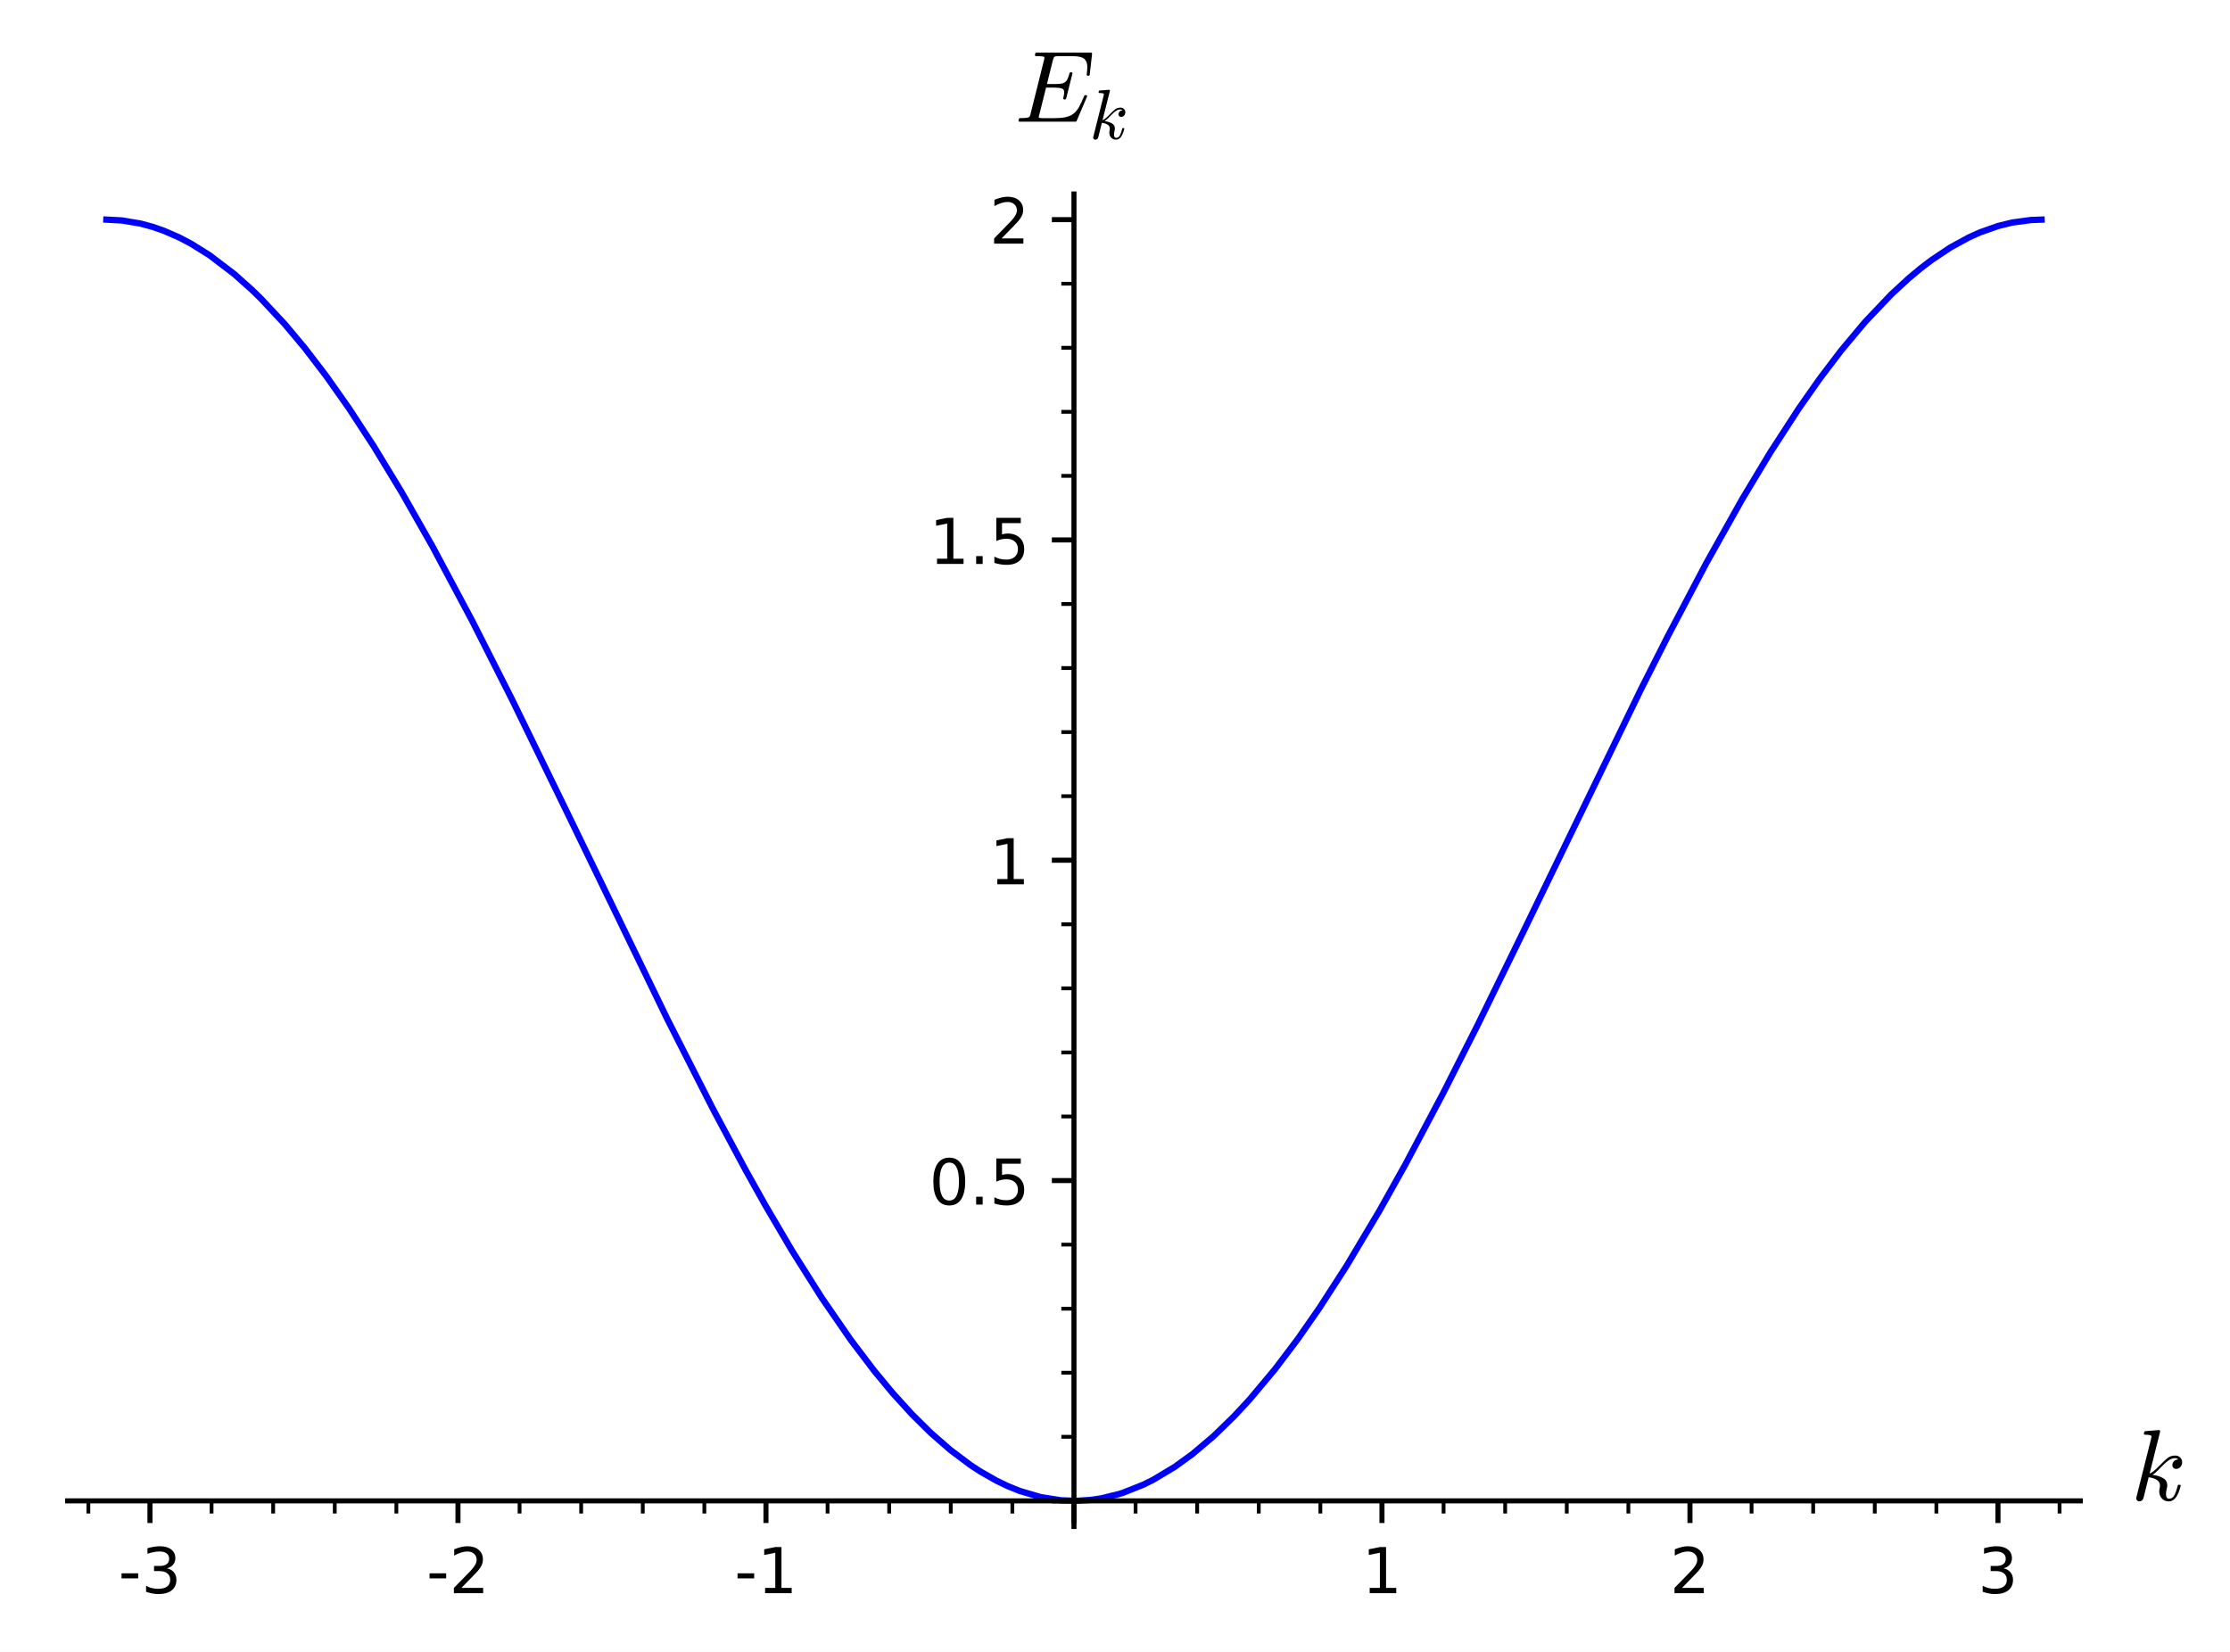
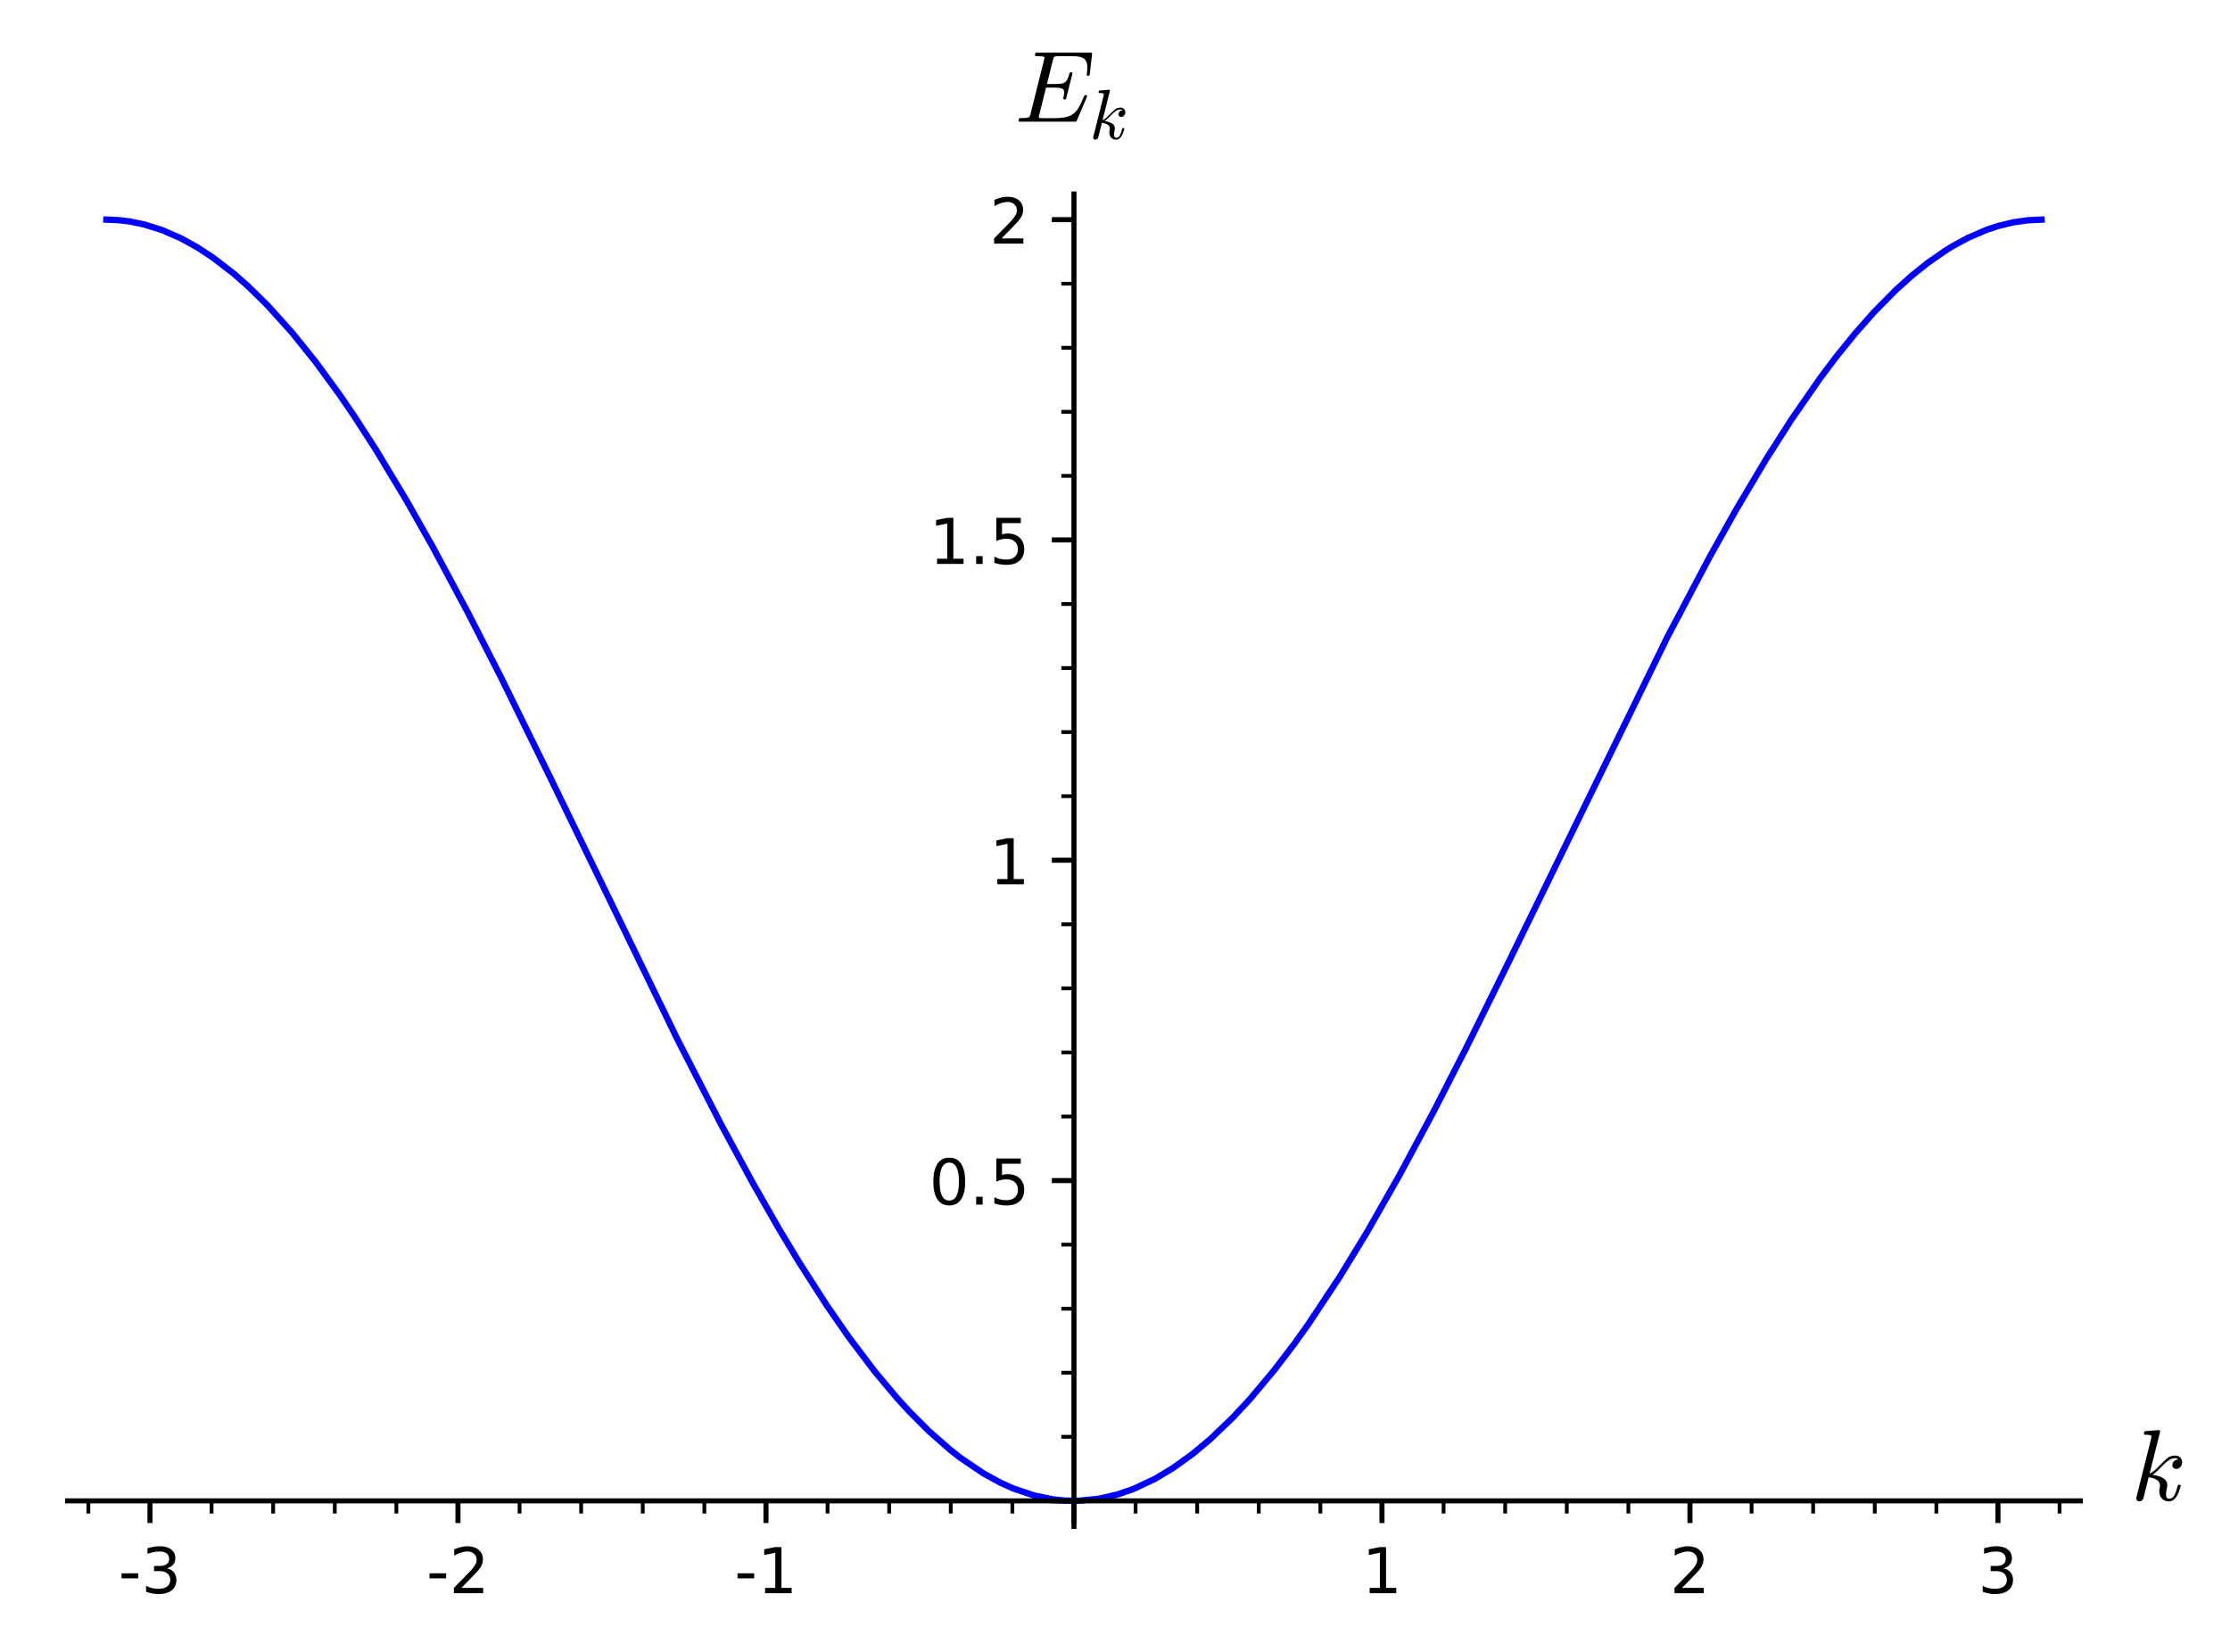
<svg xmlns="http://www.w3.org/2000/svg" xmlns:xlink="http://www.w3.org/1999/xlink" height="261.268pt" version="1.1" viewBox="0 0 352.72 261.268" width="352.72pt">
  <defs>
    <style type="text/css">
*{stroke-linecap:butt;stroke-linejoin:round;}
  </style>
  </defs>
  <g id="figure_1">
    <g id="patch_1">
      <path d="M 0 261.268  L 352.72 261.268  L 352.72 0  L 0 0  z " style="fill:#ffffff;" />
    </g>
    <g id="axes_1">
      <g id="patch_2">
-         <path d="M 10.7 241.44  L 329.04 241.44  L 329.04 30.685  L 10.7 30.685  z " style="fill:#ffffff;" />
+         <path d="M 10.7 241.433  L 329.04 241.433  L 329.04 30.685  L 10.7 30.685  z " style="fill:#ffffff;" />
      </g>
      <g id="matplotlib.axis_1">
        <g id="xtick_1">
          <g id="line2d_1">
            <defs>
-               <path d="M 0 0  L 0 3.5  " id="mb7df7c2528" style="stroke:#000000;stroke-width:0.8;" />
-             </defs>
-             <g>
-               <use style="stroke:#000000;stroke-width:0.8;" x="23.72" xlink:href="#mb7df7c2528" y="237.39" />
+               <path d="M 0 0  L 0 3.5  " id="m2b452c8d80" style="stroke:#000000;stroke-width:0.8;" />
+             </defs>
+             <g>
+               <use style="stroke:#000000;stroke-width:0.8;" x="23.72" xlink:href="#m2b452c8d80" y="237.39" />
            </g>
          </g>
          <g id="text_1">
            <defs>
              <path d="M 4.891 31.391  L 31.203 31.391  L 31.203 23.391  L 4.891 23.391  z " id="DejaVuSans-2d" />
              <path d="M 40.578 39.312  Q 47.656 37.797 51.625 33  Q 55.609 28.219 55.609 21.188  Q 55.609 10.406 48.188 4.484  Q 40.766 -1.422 27.094 -1.422  Q 22.516 -1.422 17.656 -0.516  Q 12.797 0.391 7.625 2.203  L 7.625 11.719  Q 11.719 9.328 16.594 8.109  Q 21.484 6.891 26.812 6.891  Q 36.078 6.891 40.938 10.547  Q 45.797 14.203 45.797 21.188  Q 45.797 27.641 41.281 31.266  Q 36.766 34.906 28.719 34.906  L 20.219 34.906  L 20.219 43.016  L 29.109 43.016  Q 36.375 43.016 40.234 45.922  Q 44.094 48.828 44.094 54.297  Q 44.094 59.906 40.109 62.906  Q 36.141 65.922 28.719 65.922  Q 24.656 65.922 20.016 65.031  Q 15.375 64.156 9.812 62.312  L 9.812 71.094  Q 15.438 72.656 20.344 73.438  Q 25.25 74.219 29.594 74.219  Q 40.828 74.219 47.359 69.109  Q 53.906 64.016 53.906 55.328  Q 53.906 49.266 50.438 45.094  Q 46.969 40.922 40.578 39.312  z " id="DejaVuSans-33" />
            </defs>
-             <g transform="translate(18.7347 251.9886)scale(0.1 -0.1)">
+             <g transform="translate(18.7347 251.9888)scale(0.1 -0.1)">
              <use xlink:href="#DejaVuSans-2d" />
              <use x="36.084" xlink:href="#DejaVuSans-33" />
            </g>
          </g>
        </g>
        <g id="xtick_2">
          <g id="line2d_2">
            <g>
-               <use style="stroke:#000000;stroke-width:0.8;" x="72.437" xlink:href="#mb7df7c2528" y="237.39" />
+               <use style="stroke:#000000;stroke-width:0.8;" x="72.437" xlink:href="#m2b452c8d80" y="237.39" />
            </g>
          </g>
          <g id="text_2">
            <defs>
              <path d="M 19.188 8.297  L 53.609 8.297  L 53.609 0  L 7.328 0  L 7.328 8.297  Q 12.938 14.109 22.625 23.891  Q 32.328 33.688 34.812 36.531  Q 39.547 41.844 41.422 45.531  Q 43.312 49.219 43.312 52.781  Q 43.312 58.594 39.234 62.25  Q 35.156 65.922 28.609 65.922  Q 23.969 65.922 18.812 64.312  Q 13.672 62.703 7.812 59.422  L 7.812 69.391  Q 13.766 71.781 18.938 73  Q 24.125 74.219 28.422 74.219  Q 39.75 74.219 46.484 68.547  Q 53.219 62.891 53.219 53.422  Q 53.219 48.922 51.531 44.891  Q 49.859 40.875 45.406 35.406  Q 44.188 33.984 37.641 27.219  Q 31.109 20.453 19.188 8.297  z " id="DejaVuSans-32" />
            </defs>
-             <g transform="translate(67.45141 251.9886)scale(0.1 -0.1)">
+             <g transform="translate(67.45141 251.9888)scale(0.1 -0.1)">
              <use xlink:href="#DejaVuSans-2d" />
              <use x="36.084" xlink:href="#DejaVuSans-32" />
            </g>
          </g>
        </g>
        <g id="xtick_3">
          <g id="line2d_3">
            <g>
-               <use style="stroke:#000000;stroke-width:0.8;" x="121.153" xlink:href="#mb7df7c2528" y="237.39" />
+               <use style="stroke:#000000;stroke-width:0.8;" x="121.153" xlink:href="#m2b452c8d80" y="237.39" />
            </g>
          </g>
          <g id="text_3">
            <defs>
              <path d="M 12.406 8.297  L 28.516 8.297  L 28.516 63.922  L 10.984 60.406  L 10.984 69.391  L 28.422 72.906  L 38.281 72.906  L 38.281 8.297  L 54.391 8.297  L 54.391 0  L 12.406 0  z " id="DejaVuSans-31" />
            </defs>
-             <g transform="translate(116.1681 251.9886)scale(0.1 -0.1)">
+             <g transform="translate(116.1681 251.9888)scale(0.1 -0.1)">
              <use xlink:href="#DejaVuSans-2d" />
              <use x="36.084" xlink:href="#DejaVuSans-31" />
            </g>
          </g>
        </g>
        <g id="xtick_4">
          <g id="line2d_4">
            <g>
-               <use style="stroke:#000000;stroke-width:0.8;" x="169.87" xlink:href="#mb7df7c2528" y="237.39" />
+               <use style="stroke:#000000;stroke-width:0.8;" x="169.87" xlink:href="#m2b452c8d80" y="237.39" />
            </g>
          </g>
        </g>
        <g id="xtick_5">
          <g id="line2d_5">
            <g>
-               <use style="stroke:#000000;stroke-width:0.8;" x="218.587" xlink:href="#mb7df7c2528" y="237.39" />
+               <use style="stroke:#000000;stroke-width:0.8;" x="218.587" xlink:href="#m2b452c8d80" y="237.39" />
            </g>
          </g>
          <g id="text_4">
-             <g transform="translate(215.4055 251.9886)scale(0.1 -0.1)">
+             <g transform="translate(215.4055 251.9888)scale(0.1 -0.1)">
              <use xlink:href="#DejaVuSans-31" />
            </g>
          </g>
        </g>
        <g id="xtick_6">
          <g id="line2d_6">
            <g>
-               <use style="stroke:#000000;stroke-width:0.8;" x="267.303" xlink:href="#mb7df7c2528" y="237.39" />
+               <use style="stroke:#000000;stroke-width:0.8;" x="267.303" xlink:href="#m2b452c8d80" y="237.39" />
            </g>
          </g>
          <g id="text_5">
-             <g transform="translate(264.1222 251.9886)scale(0.1 -0.1)">
+             <g transform="translate(264.1222 251.9888)scale(0.1 -0.1)">
              <use xlink:href="#DejaVuSans-32" />
            </g>
          </g>
        </g>
        <g id="xtick_7">
          <g id="line2d_7">
            <g>
-               <use style="stroke:#000000;stroke-width:0.8;" x="316.02" xlink:href="#mb7df7c2528" y="237.39" />
+               <use style="stroke:#000000;stroke-width:0.8;" x="316.02" xlink:href="#m2b452c8d80" y="237.39" />
            </g>
          </g>
          <g id="text_6">
-             <g transform="translate(312.8389 251.9886)scale(0.1 -0.1)">
+             <g transform="translate(312.8389 251.9888)scale(0.1 -0.1)">
              <use xlink:href="#DejaVuSans-33" />
            </g>
          </g>
        </g>
        <g id="xtick_8">
          <g id="line2d_8">
            <defs>
-               <path d="M 0 0  L 0 2  " id="m397527538f" style="stroke:#000000;stroke-width:0.6;" />
-             </defs>
-             <g>
-               <use style="stroke:#000000;stroke-width:0.6;" x="13.977" xlink:href="#m397527538f" y="237.39" />
+               <path d="M 0 0  L 0 2  " id="m568e9b853c" style="stroke:#000000;stroke-width:0.6;" />
+             </defs>
+             <g>
+               <use style="stroke:#000000;stroke-width:0.6;" x="13.977" xlink:href="#m568e9b853c" y="237.39" />
            </g>
          </g>
        </g>
        <g id="xtick_9">
          <g id="line2d_9">
            <g>
-               <use style="stroke:#000000;stroke-width:0.6;" x="33.463" xlink:href="#m397527538f" y="237.39" />
+               <use style="stroke:#000000;stroke-width:0.6;" x="33.463" xlink:href="#m568e9b853c" y="237.39" />
            </g>
          </g>
        </g>
        <g id="xtick_10">
          <g id="line2d_10">
            <g>
-               <use style="stroke:#000000;stroke-width:0.6;" x="43.207" xlink:href="#m397527538f" y="237.39" />
+               <use style="stroke:#000000;stroke-width:0.6;" x="43.207" xlink:href="#m568e9b853c" y="237.39" />
            </g>
          </g>
        </g>
        <g id="xtick_11">
          <g id="line2d_11">
            <g>
-               <use style="stroke:#000000;stroke-width:0.6;" x="52.95" xlink:href="#m397527538f" y="237.39" />
+               <use style="stroke:#000000;stroke-width:0.6;" x="52.95" xlink:href="#m568e9b853c" y="237.39" />
            </g>
          </g>
        </g>
        <g id="xtick_12">
          <g id="line2d_12">
            <g>
-               <use style="stroke:#000000;stroke-width:0.6;" x="62.693" xlink:href="#m397527538f" y="237.39" />
+               <use style="stroke:#000000;stroke-width:0.6;" x="62.693" xlink:href="#m568e9b853c" y="237.39" />
            </g>
          </g>
        </g>
        <g id="xtick_13">
          <g id="line2d_13">
            <g>
-               <use style="stroke:#000000;stroke-width:0.6;" x="82.18" xlink:href="#m397527538f" y="237.39" />
+               <use style="stroke:#000000;stroke-width:0.6;" x="82.18" xlink:href="#m568e9b853c" y="237.39" />
            </g>
          </g>
        </g>
        <g id="xtick_14">
          <g id="line2d_14">
            <g>
-               <use style="stroke:#000000;stroke-width:0.6;" x="91.923" xlink:href="#m397527538f" y="237.39" />
+               <use style="stroke:#000000;stroke-width:0.6;" x="91.923" xlink:href="#m568e9b853c" y="237.39" />
            </g>
          </g>
        </g>
        <g id="xtick_15">
          <g id="line2d_15">
            <g>
-               <use style="stroke:#000000;stroke-width:0.6;" x="101.667" xlink:href="#m397527538f" y="237.39" />
+               <use style="stroke:#000000;stroke-width:0.6;" x="101.667" xlink:href="#m568e9b853c" y="237.39" />
            </g>
          </g>
        </g>
        <g id="xtick_16">
          <g id="line2d_16">
            <g>
-               <use style="stroke:#000000;stroke-width:0.6;" x="111.41" xlink:href="#m397527538f" y="237.39" />
+               <use style="stroke:#000000;stroke-width:0.6;" x="111.41" xlink:href="#m568e9b853c" y="237.39" />
            </g>
          </g>
        </g>
        <g id="xtick_17">
          <g id="line2d_17">
            <g>
-               <use style="stroke:#000000;stroke-width:0.6;" x="130.897" xlink:href="#m397527538f" y="237.39" />
+               <use style="stroke:#000000;stroke-width:0.6;" x="130.897" xlink:href="#m568e9b853c" y="237.39" />
            </g>
          </g>
        </g>
        <g id="xtick_18">
          <g id="line2d_18">
            <g>
-               <use style="stroke:#000000;stroke-width:0.6;" x="140.64" xlink:href="#m397527538f" y="237.39" />
+               <use style="stroke:#000000;stroke-width:0.6;" x="140.64" xlink:href="#m568e9b853c" y="237.39" />
            </g>
          </g>
        </g>
        <g id="xtick_19">
          <g id="line2d_19">
            <g>
-               <use style="stroke:#000000;stroke-width:0.6;" x="150.383" xlink:href="#m397527538f" y="237.39" />
+               <use style="stroke:#000000;stroke-width:0.6;" x="150.383" xlink:href="#m568e9b853c" y="237.39" />
            </g>
          </g>
        </g>
        <g id="xtick_20">
          <g id="line2d_20">
            <g>
-               <use style="stroke:#000000;stroke-width:0.6;" x="160.127" xlink:href="#m397527538f" y="237.39" />
+               <use style="stroke:#000000;stroke-width:0.6;" x="160.127" xlink:href="#m568e9b853c" y="237.39" />
            </g>
          </g>
        </g>
        <g id="xtick_21">
          <g id="line2d_21">
            <g>
-               <use style="stroke:#000000;stroke-width:0.6;" x="179.613" xlink:href="#m397527538f" y="237.39" />
+               <use style="stroke:#000000;stroke-width:0.6;" x="179.613" xlink:href="#m568e9b853c" y="237.39" />
            </g>
          </g>
        </g>
        <g id="xtick_22">
          <g id="line2d_22">
            <g>
-               <use style="stroke:#000000;stroke-width:0.6;" x="189.357" xlink:href="#m397527538f" y="237.39" />
+               <use style="stroke:#000000;stroke-width:0.6;" x="189.357" xlink:href="#m568e9b853c" y="237.39" />
            </g>
          </g>
        </g>
        <g id="xtick_23">
          <g id="line2d_23">
            <g>
-               <use style="stroke:#000000;stroke-width:0.6;" x="199.1" xlink:href="#m397527538f" y="237.39" />
+               <use style="stroke:#000000;stroke-width:0.6;" x="199.1" xlink:href="#m568e9b853c" y="237.39" />
            </g>
          </g>
        </g>
        <g id="xtick_24">
          <g id="line2d_24">
            <g>
-               <use style="stroke:#000000;stroke-width:0.6;" x="208.843" xlink:href="#m397527538f" y="237.39" />
+               <use style="stroke:#000000;stroke-width:0.6;" x="208.843" xlink:href="#m568e9b853c" y="237.39" />
            </g>
          </g>
        </g>
        <g id="xtick_25">
          <g id="line2d_25">
            <g>
-               <use style="stroke:#000000;stroke-width:0.6;" x="228.33" xlink:href="#m397527538f" y="237.39" />
+               <use style="stroke:#000000;stroke-width:0.6;" x="228.33" xlink:href="#m568e9b853c" y="237.39" />
            </g>
          </g>
        </g>
        <g id="xtick_26">
          <g id="line2d_26">
            <g>
-               <use style="stroke:#000000;stroke-width:0.6;" x="238.073" xlink:href="#m397527538f" y="237.39" />
+               <use style="stroke:#000000;stroke-width:0.6;" x="238.073" xlink:href="#m568e9b853c" y="237.39" />
            </g>
          </g>
        </g>
        <g id="xtick_27">
          <g id="line2d_27">
            <g>
-               <use style="stroke:#000000;stroke-width:0.6;" x="247.817" xlink:href="#m397527538f" y="237.39" />
+               <use style="stroke:#000000;stroke-width:0.6;" x="247.817" xlink:href="#m568e9b853c" y="237.39" />
            </g>
          </g>
        </g>
        <g id="xtick_28">
          <g id="line2d_28">
            <g>
-               <use style="stroke:#000000;stroke-width:0.6;" x="257.56" xlink:href="#m397527538f" y="237.39" />
+               <use style="stroke:#000000;stroke-width:0.6;" x="257.56" xlink:href="#m568e9b853c" y="237.39" />
            </g>
          </g>
        </g>
        <g id="xtick_29">
          <g id="line2d_29">
            <g>
-               <use style="stroke:#000000;stroke-width:0.6;" x="277.047" xlink:href="#m397527538f" y="237.39" />
+               <use style="stroke:#000000;stroke-width:0.6;" x="277.047" xlink:href="#m568e9b853c" y="237.39" />
            </g>
          </g>
        </g>
        <g id="xtick_30">
          <g id="line2d_30">
            <g>
-               <use style="stroke:#000000;stroke-width:0.6;" x="286.79" xlink:href="#m397527538f" y="237.39" />
+               <use style="stroke:#000000;stroke-width:0.6;" x="286.79" xlink:href="#m568e9b853c" y="237.39" />
            </g>
          </g>
        </g>
        <g id="xtick_31">
          <g id="line2d_31">
            <g>
-               <use style="stroke:#000000;stroke-width:0.6;" x="296.533" xlink:href="#m397527538f" y="237.39" />
+               <use style="stroke:#000000;stroke-width:0.6;" x="296.533" xlink:href="#m568e9b853c" y="237.39" />
            </g>
          </g>
        </g>
        <g id="xtick_32">
          <g id="line2d_32">
            <g>
-               <use style="stroke:#000000;stroke-width:0.6;" x="306.277" xlink:href="#m397527538f" y="237.39" />
+               <use style="stroke:#000000;stroke-width:0.6;" x="306.277" xlink:href="#m568e9b853c" y="237.39" />
            </g>
          </g>
        </g>
        <g id="xtick_33">
          <g id="line2d_33">
            <g>
-               <use style="stroke:#000000;stroke-width:0.6;" x="325.763" xlink:href="#m397527538f" y="237.39" />
+               <use style="stroke:#000000;stroke-width:0.6;" x="325.763" xlink:href="#m568e9b853c" y="237.39" />
            </g>
          </g>
        </g>
        <g id="text_7">
          <defs>
            <path d="M 5.328 1.812  Q 5.328 2.391 5.422 2.688  L 19.922 60.5  Q 20.312 62.203 20.406 63.188  Q 20.406 64.797 13.922 64.797  Q 12.891 64.797 12.891 66.109  Q 12.938 66.359 13.109 66.984  Q 13.281 67.625 13.547 67.969  Q 13.812 68.312 14.312 68.312  L 27.781 69.391  L 28.078 69.391  Q 28.078 69.281 28.422 69.109  Q 28.766 68.953 28.812 68.891  Q 29 68.406 29 68.109  L 18.5 26.312  Q 22.125 27.828 27.609 33.516  Q 33.109 39.203 36.203 41.688  Q 39.312 44.188 44 44.188  Q 46.781 44.188 48.734 42.281  Q 50.688 40.375 50.688 37.594  Q 50.688 35.844 49.953 34.344  Q 49.219 32.859 47.891 31.922  Q 46.578 31 44.828 31  Q 43.219 31 42.109 32  Q 41.016 33.016 41.016 34.625  Q 41.016 37.016 42.703 38.641  Q 44.391 40.281 46.781 40.281  Q 45.797 41.609 43.797 41.609  Q 40.828 41.609 38.062 39.891  Q 35.297 38.188 32.094 34.984  Q 28.906 31.781 26.266 29.125  Q 23.641 26.469 21.391 25.094  Q 27.297 24.422 31.641 22  Q 35.984 19.578 35.984 14.594  Q 35.984 13.578 35.594 12.016  Q 34.719 8.25 34.719 6  Q 34.719 1.516 37.797 1.516  Q 41.406 1.516 43.281 5.469  Q 45.172 9.422 46.391 14.703  Q 46.578 15.281 47.219 15.281  L 48.391 15.281  Q 48.781 15.281 49.047 15.031  Q 49.312 14.797 49.312 14.406  Q 49.312 14.312 49.219 14.109  Q 45.453 -1.125 37.594 -1.125  Q 34.766 -1.125 32.594 0.188  Q 30.422 1.516 29.25 3.781  Q 28.078 6.062 28.078 8.891  Q 28.078 10.5 28.516 12.203  Q 28.812 13.375 28.812 14.406  Q 28.812 18.266 25.391 20.266  Q 21.969 22.266 17.578 22.703  L 12.5 2.297  Q 12.109 0.781 10.984 -0.172  Q 9.859 -1.125 8.406 -1.125  Q 7.125 -1.125 6.219 -0.266  Q 5.328 0.594 5.328 1.812  z " id="Cmmi10-6b" />
          </defs>
-           <g transform="translate(337.04 237.3901)scale(0.16 -0.16)">
+           <g transform="translate(337.04 237.3904)scale(0.16 -0.16)">
            <use transform="translate(0 0.609375)" xlink:href="#Cmmi10-6b" />
          </g>
        </g>
      </g>
      <g id="matplotlib.axis_2">
        <g id="ytick_1">
          <g id="line2d_34">
            <defs>
-               <path d="M 0 0  L -3.5 0  " id="m610bd9f6d8" style="stroke:#000000;stroke-width:0.8;" />
-             </defs>
-             <g>
-               <use style="stroke:#000000;stroke-width:0.8;" x="169.87" xlink:href="#m610bd9f6d8" y="237.39" />
+               <path d="M 0 0  L -3.5 0  " id="mfd59302270" style="stroke:#000000;stroke-width:0.8;" />
+             </defs>
+             <g>
+               <use style="stroke:#000000;stroke-width:0.8;" x="169.87" xlink:href="#mfd59302270" y="237.39" />
            </g>
          </g>
        </g>
        <g id="ytick_2">
          <g id="line2d_35">
            <g>
-               <use style="stroke:#000000;stroke-width:0.8;" x="169.87" xlink:href="#m610bd9f6d8" y="186.727" />
+               <use style="stroke:#000000;stroke-width:0.8;" x="169.87" xlink:href="#mfd59302270" y="186.727" />
            </g>
          </g>
          <g id="text_8">
            <defs>
              <path d="M 31.781 66.406  Q 24.172 66.406 20.328 58.906  Q 16.5 51.422 16.5 36.375  Q 16.5 21.391 20.328 13.891  Q 24.172 6.391 31.781 6.391  Q 39.453 6.391 43.281 13.891  Q 47.125 21.391 47.125 36.375  Q 47.125 51.422 43.281 58.906  Q 39.453 66.406 31.781 66.406  z M 31.781 74.219  Q 44.047 74.219 50.516 64.516  Q 56.984 54.828 56.984 36.375  Q 56.984 17.969 50.516 8.266  Q 44.047 -1.422 31.781 -1.422  Q 19.531 -1.422 13.062 8.266  Q 6.594 17.969 6.594 36.375  Q 6.594 54.828 13.062 64.516  Q 19.531 74.219 31.781 74.219  z " id="DejaVuSans-30" />
              <path d="M 10.688 12.406  L 21 12.406  L 21 0  L 10.688 0  z " id="DejaVuSans-2e" />
              <path d="M 10.797 72.906  L 49.516 72.906  L 49.516 64.594  L 19.828 64.594  L 19.828 46.734  Q 21.969 47.469 24.109 47.828  Q 26.266 48.188 28.422 48.188  Q 40.625 48.188 47.75 41.5  Q 54.891 34.812 54.891 23.391  Q 54.891 11.625 47.562 5.094  Q 40.234 -1.422 26.906 -1.422  Q 22.312 -1.422 17.547 -0.641  Q 12.797 0.141 7.719 1.703  L 7.719 11.625  Q 12.109 9.234 16.797 8.062  Q 21.484 6.891 26.703 6.891  Q 35.156 6.891 40.078 11.328  Q 45.016 15.766 45.016 23.391  Q 45.016 31 40.078 35.438  Q 35.156 39.891 26.703 39.891  Q 22.75 39.891 18.812 39.016  Q 14.891 38.141 10.797 36.281  z " id="DejaVuSans-35" />
            </defs>
-             <g transform="translate(146.9669 190.5263)scale(0.1 -0.1)">
+             <g transform="translate(146.9669 190.5265)scale(0.1 -0.1)">
              <use xlink:href="#DejaVuSans-30" />
              <use x="63.623" xlink:href="#DejaVuSans-2e" />
              <use x="95.41" xlink:href="#DejaVuSans-35" />
            </g>
          </g>
        </g>
        <g id="ytick_3">
          <g id="line2d_36">
            <g>
-               <use style="stroke:#000000;stroke-width:0.8;" x="169.87" xlink:href="#m610bd9f6d8" y="136.064" />
+               <use style="stroke:#000000;stroke-width:0.8;" x="169.87" xlink:href="#mfd59302270" y="136.064" />
            </g>
          </g>
          <g id="text_9">
            <g transform="translate(156.5075 139.8633)scale(0.1 -0.1)">
              <use xlink:href="#DejaVuSans-31" />
            </g>
          </g>
        </g>
        <g id="ytick_4">
          <g id="line2d_37">
            <g>
-               <use style="stroke:#000000;stroke-width:0.8;" x="169.87" xlink:href="#m610bd9f6d8" y="85.401" />
+               <use style="stroke:#000000;stroke-width:0.8;" x="169.87" xlink:href="#mfd59302270" y="85.401" />
            </g>
          </g>
          <g id="text_10">
-             <g transform="translate(146.9669 89.20024)scale(0.1 -0.1)">
+             <g transform="translate(146.9669 89.2002)scale(0.1 -0.1)">
              <use xlink:href="#DejaVuSans-31" />
              <use x="63.623" xlink:href="#DejaVuSans-2e" />
              <use x="95.41" xlink:href="#DejaVuSans-35" />
            </g>
          </g>
        </g>
        <g id="ytick_5">
          <g id="line2d_38">
            <g>
-               <use style="stroke:#000000;stroke-width:0.8;" x="169.87" xlink:href="#m610bd9f6d8" y="34.738" />
+               <use style="stroke:#000000;stroke-width:0.8;" x="169.87" xlink:href="#mfd59302270" y="34.738" />
            </g>
          </g>
          <g id="text_11">
-             <g transform="translate(156.5075 38.53719)scale(0.1 -0.1)">
+             <g transform="translate(156.5075 38.53707)scale(0.1 -0.1)">
              <use xlink:href="#DejaVuSans-32" />
            </g>
          </g>
        </g>
        <g id="ytick_6">
          <g id="line2d_39">
            <defs>
-               <path d="M 0 0  L -2 0  " id="m0684d35b33" style="stroke:#000000;stroke-width:0.6;" />
-             </defs>
-             <g>
-               <use style="stroke:#000000;stroke-width:0.6;" x="169.87" xlink:href="#m0684d35b33" y="227.258" />
+               <path d="M 0 0  L -2 0  " id="m73a3d27a78" style="stroke:#000000;stroke-width:0.6;" />
+             </defs>
+             <g>
+               <use style="stroke:#000000;stroke-width:0.6;" x="169.87" xlink:href="#m73a3d27a78" y="227.258" />
            </g>
          </g>
        </g>
        <g id="ytick_7">
          <g id="line2d_40">
            <g>
-               <use style="stroke:#000000;stroke-width:0.6;" x="169.87" xlink:href="#m0684d35b33" y="217.125" />
+               <use style="stroke:#000000;stroke-width:0.6;" x="169.87" xlink:href="#m73a3d27a78" y="217.125" />
            </g>
          </g>
        </g>
        <g id="ytick_8">
          <g id="line2d_41">
            <g>
-               <use style="stroke:#000000;stroke-width:0.6;" x="169.87" xlink:href="#m0684d35b33" y="206.992" />
+               <use style="stroke:#000000;stroke-width:0.6;" x="169.87" xlink:href="#m73a3d27a78" y="206.992" />
            </g>
          </g>
        </g>
        <g id="ytick_9">
          <g id="line2d_42">
            <g>
-               <use style="stroke:#000000;stroke-width:0.6;" x="169.87" xlink:href="#m0684d35b33" y="196.86" />
+               <use style="stroke:#000000;stroke-width:0.6;" x="169.87" xlink:href="#m73a3d27a78" y="196.86" />
            </g>
          </g>
        </g>
        <g id="ytick_10">
          <g id="line2d_43">
            <g>
-               <use style="stroke:#000000;stroke-width:0.6;" x="169.87" xlink:href="#m0684d35b33" y="176.594" />
+               <use style="stroke:#000000;stroke-width:0.6;" x="169.87" xlink:href="#m73a3d27a78" y="176.595" />
            </g>
          </g>
        </g>
        <g id="ytick_11">
          <g id="line2d_44">
            <g>
-               <use style="stroke:#000000;stroke-width:0.6;" x="169.87" xlink:href="#m0684d35b33" y="166.462" />
+               <use style="stroke:#000000;stroke-width:0.6;" x="169.87" xlink:href="#m73a3d27a78" y="166.462" />
            </g>
          </g>
        </g>
        <g id="ytick_12">
          <g id="line2d_45">
            <g>
-               <use style="stroke:#000000;stroke-width:0.6;" x="169.87" xlink:href="#m0684d35b33" y="156.329" />
+               <use style="stroke:#000000;stroke-width:0.6;" x="169.87" xlink:href="#m73a3d27a78" y="156.329" />
            </g>
          </g>
        </g>
        <g id="ytick_13">
          <g id="line2d_46">
            <g>
-               <use style="stroke:#000000;stroke-width:0.6;" x="169.87" xlink:href="#m0684d35b33" y="146.197" />
+               <use style="stroke:#000000;stroke-width:0.6;" x="169.87" xlink:href="#m73a3d27a78" y="146.197" />
            </g>
          </g>
        </g>
        <g id="ytick_14">
          <g id="line2d_47">
            <g>
-               <use style="stroke:#000000;stroke-width:0.6;" x="169.87" xlink:href="#m0684d35b33" y="125.931" />
+               <use style="stroke:#000000;stroke-width:0.6;" x="169.87" xlink:href="#m73a3d27a78" y="125.931" />
            </g>
          </g>
        </g>
        <g id="ytick_15">
          <g id="line2d_48">
            <g>
-               <use style="stroke:#000000;stroke-width:0.6;" x="169.87" xlink:href="#m0684d35b33" y="115.799" />
+               <use style="stroke:#000000;stroke-width:0.6;" x="169.87" xlink:href="#m73a3d27a78" y="115.799" />
            </g>
          </g>
        </g>
        <g id="ytick_16">
          <g id="line2d_49">
            <g>
-               <use style="stroke:#000000;stroke-width:0.6;" x="169.87" xlink:href="#m0684d35b33" y="105.666" />
+               <use style="stroke:#000000;stroke-width:0.6;" x="169.87" xlink:href="#m73a3d27a78" y="105.666" />
            </g>
          </g>
        </g>
        <g id="ytick_17">
          <g id="line2d_50">
            <g>
-               <use style="stroke:#000000;stroke-width:0.6;" x="169.87" xlink:href="#m0684d35b33" y="95.534" />
+               <use style="stroke:#000000;stroke-width:0.6;" x="169.87" xlink:href="#m73a3d27a78" y="95.534" />
            </g>
          </g>
        </g>
        <g id="ytick_18">
          <g id="line2d_51">
            <g>
-               <use style="stroke:#000000;stroke-width:0.6;" x="169.87" xlink:href="#m0684d35b33" y="75.268" />
+               <use style="stroke:#000000;stroke-width:0.6;" x="169.87" xlink:href="#m73a3d27a78" y="75.268" />
            </g>
          </g>
        </g>
        <g id="ytick_19">
          <g id="line2d_52">
            <g>
-               <use style="stroke:#000000;stroke-width:0.6;" x="169.87" xlink:href="#m0684d35b33" y="65.136" />
+               <use style="stroke:#000000;stroke-width:0.6;" x="169.87" xlink:href="#m73a3d27a78" y="65.136" />
            </g>
          </g>
        </g>
        <g id="ytick_20">
          <g id="line2d_53">
            <g>
-               <use style="stroke:#000000;stroke-width:0.6;" x="169.87" xlink:href="#m0684d35b33" y="55.003" />
+               <use style="stroke:#000000;stroke-width:0.6;" x="169.87" xlink:href="#m73a3d27a78" y="55.003" />
            </g>
          </g>
        </g>
        <g id="ytick_21">
          <g id="line2d_54">
            <g>
-               <use style="stroke:#000000;stroke-width:0.6;" x="169.87" xlink:href="#m0684d35b33" y="44.871" />
+               <use style="stroke:#000000;stroke-width:0.6;" x="169.87" xlink:href="#m73a3d27a78" y="44.87" />
            </g>
          </g>
        </g>
        <g id="text_12">
          <defs>
            <path d="M 4.688 0  Q 3.719 0 3.719 1.312  Q 3.766 1.562 3.906 2.172  Q 4.047 2.781 4.312 3.141  Q 4.594 3.516 4.984 3.516  Q 11.078 3.516 13.484 4.203  Q 14.797 4.641 15.375 6.891  L 29.109 61.812  Q 29.297 62.797 29.297 63.188  Q 29.297 64.266 28.078 64.406  Q 26.219 64.797 20.906 64.797  Q 19.922 64.797 19.922 66.109  Q 19.969 66.359 20.109 66.969  Q 20.266 67.578 20.531 67.938  Q 20.797 68.312 21.188 68.312  L 75.391 68.312  Q 76.422 68.312 76.422 67  L 74.031 46.297  Q 74.031 46.047 73.656 45.719  Q 73.297 45.406 73 45.406  L 72.125 45.406  Q 71.094 45.406 71.094 46.688  Q 71.688 51.562 71.688 53.906  Q 71.688 57.906 70.312 60.125  Q 68.953 62.359 66.672 63.328  Q 64.406 64.312 61.641 64.547  Q 58.891 64.797 54.391 64.797  L 43.016 64.797  Q 40.281 64.797 39.406 64.328  Q 38.531 63.875 37.797 61.375  L 31.781 37.203  L 39.594 37.203  Q 44.672 37.203 47.266 37.906  Q 49.859 38.625 51.359 40.859  Q 52.875 43.109 54.109 48  Q 54.203 48.344 54.469 48.609  Q 54.734 48.875 55.078 48.875  L 56 48.875  Q 56.984 48.875 56.984 47.609  L 50.781 22.906  Q 50.594 22.016 49.812 22.016  L 48.875 22.016  Q 47.906 22.016 47.906 23.297  Q 48.875 27.297 48.875 29.203  Q 48.875 32.125 46.234 32.906  Q 43.609 33.688 39.203 33.688  L 30.906 33.688  L 24.125 6.5  Q 23.688 5.281 23.688 4.297  Q 23.688 3.516 27.094 3.516  L 39.203 3.516  Q 46.438 3.516 50.922 4.641  Q 55.422 5.766 58.375 8.219  Q 61.328 10.688 63.469 14.5  Q 65.625 18.312 68.703 25.594  Q 68.891 26.219 69.578 26.219  L 70.516 26.219  Q 70.906 26.219 71.188 25.875  Q 71.484 25.531 71.484 25.094  Q 71.484 24.906 71.391 24.703  L 61.078 0.594  Q 60.891 0 60.297 0  z " id="Cmmi10-45" />
          </defs>
          <g transform="translate(160.51 19.3575)scale(0.16 -0.16)">
            <use transform="translate(0 0.6875)" xlink:href="#Cmmi10-45" />
            <use transform="translate(73.7793 -16.31875)scale(0.7)" xlink:href="#Cmmi10-6b" />
          </g>
        </g>
      </g>
      <g id="line2d_55">
-         <path clip-path="url(#p26aeadfbd6)" d="M 16.822 34.738  L 19.26 34.865  L 22.21 35.357  L 24.123 35.874  L 25.886 36.487  L 28.365 37.569  L 30.275 38.577  L 33.139 40.369  L 37.044 43.342  L 39.797 45.799  L 41.216 47.177  L 45.006 51.227  L 48.202 55.042  L 51.571 59.44  L 55.191 64.573  L 59.096 70.552  L 63.507 77.811  L 68.367 86.356  L 74.732 98.284  L 81.017 110.695  L 90.107 129.331  L 105.553 161.19  L 112.732 175.329  L 117.943 185.078  L 121.093 190.706  L 125.29 197.845  L 130.005 205.316  L 134.565 211.926  L 138.273 216.815  L 141.116 220.248  L 144.186 223.632  L 147.226 226.64  L 150.313 229.335  L 153.49 231.717  L 155.052 232.739  L 157.573 234.179  L 159.342 235.033  L 161.314 235.831  L 164.62 236.802  L 167.815 237.3  L 170.266 237.387  L 172.574 237.234  L 174.179 236.994  L 177.001 236.307  L 177.605 236.116  L 180.833 234.835  L 182.403 234.055  L 185.823 232.006  L 188.621 229.977  L 191.958 227.152  L 195.187 224.013  L 197.648 221.36  L 201.678 216.549  L 205.309 211.741  L 208.704 206.866  L 212.998 200.21  L 218.201 191.484  L 222.272 184.211  L 228.3 172.838  L 233.737 162.095  L 240.957 147.35  L 259.555 109.023  L 263.815 100.598  L 269.858 89.126  L 275.546 78.984  L 280.025 71.54  L 284.554 64.565  L 287.841 59.887  L 291.198 55.468  L 294.979 50.95  L 299.138 46.571  L 301.947 43.982  L 303.809 42.433  L 305.45 41.182  L 308.494 39.147  L 311.397 37.558  L 313.16 36.764  L 316.051 35.743  L 318.291 35.195  L 321.235 34.798  L 322.918 34.738  L 322.918 34.738  " style="fill:none;stroke:#0000ff;stroke-linecap:square;" />
+         <path clip-path="url(#p3aad695b18)" d="M 16.822 34.738  L 18.701 34.813  L 20.479 35.023  L 22.824 35.506  L 25.605 36.38  L 28.552 37.661  L 31.14 39.083  L 33.709 40.765  L 37.009 43.314  L 39.156 45.201  L 42.302 48.284  L 46.185 52.592  L 49.951 57.278  L 53.712 62.426  L 56.08 65.895  L 59.448 71.113  L 64.315 79.194  L 68.443 86.494  L 74.098 97.063  L 79.199 107.052  L 87.492 123.919  L 107.212 164.517  L 114.073 177.885  L 118.979 186.952  L 123.164 194.282  L 126.404 199.665  L 130.831 206.561  L 134.226 211.457  L 138.351 216.913  L 141.847 221.084  L 143.757 223.18  L 146.898 226.332  L 150.369 229.38  L 151.89 230.567  L 155.556 233.048  L 158.289 234.541  L 160.282 235.434  L 163.626 236.559  L 166.624 237.165  L 168.404 237.344  L 170.56 237.38  L 173.875 237.048  L 176.805 236.365  L 179.327 235.487  L 182.674 233.911  L 185.501 232.219  L 188.625 229.974  L 191.423 227.635  L 194.946 224.261  L 197.674 221.331  L 201.566 216.69  L 204.723 212.547  L 206.925 209.466  L 211.852 202.038  L 216.14 195.023  L 221.307 185.966  L 226.727 175.868  L 231.849 165.869  L 237.986 153.466  L 263.759 100.706  L 270.406 88.118  L 274.52 80.761  L 279.401 72.546  L 283.336 66.383  L 287.893 59.816  L 290.405 56.478  L 293.374 52.807  L 296.427 49.353  L 299.894 45.845  L 302.378 43.612  L 304.931 41.566  L 307.739 39.616  L 308.91 38.898  L 311.287 37.612  L 314.283 36.326  L 316.045 35.745  L 318.464 35.161  L 320.876 34.827  L 322.918 34.738  L 322.918 34.738  " style="fill:none;stroke:#0000ff;stroke-linecap:square;" />
      </g>
      <g id="patch_3">
-         <path d="M 169.87 241.44  L 169.87 30.685  " style="fill:none;stroke:#000000;stroke-linecap:square;stroke-linejoin:miter;stroke-width:0.8;" />
+         <path d="M 169.87 241.433  L 169.87 30.685  " style="fill:none;stroke:#000000;stroke-linecap:square;stroke-linejoin:miter;stroke-width:0.8;" />
      </g>
      <g id="patch_4">
        <path d="M 10.7 237.39  L 329.04 237.39  " style="fill:none;stroke:#000000;stroke-linecap:square;stroke-linejoin:miter;stroke-width:0.8;" />
      </g>
    </g>
  </g>
  <defs>
-     <clipPath id="p26aeadfbd6">
-       <rect height="210.755" width="318.34" x="10.7" y="30.685" />
+     <clipPath id="p3aad695b18">
+       <rect height="210.748" width="318.34" x="10.7" y="30.685" />
    </clipPath>
  </defs>
</svg>
